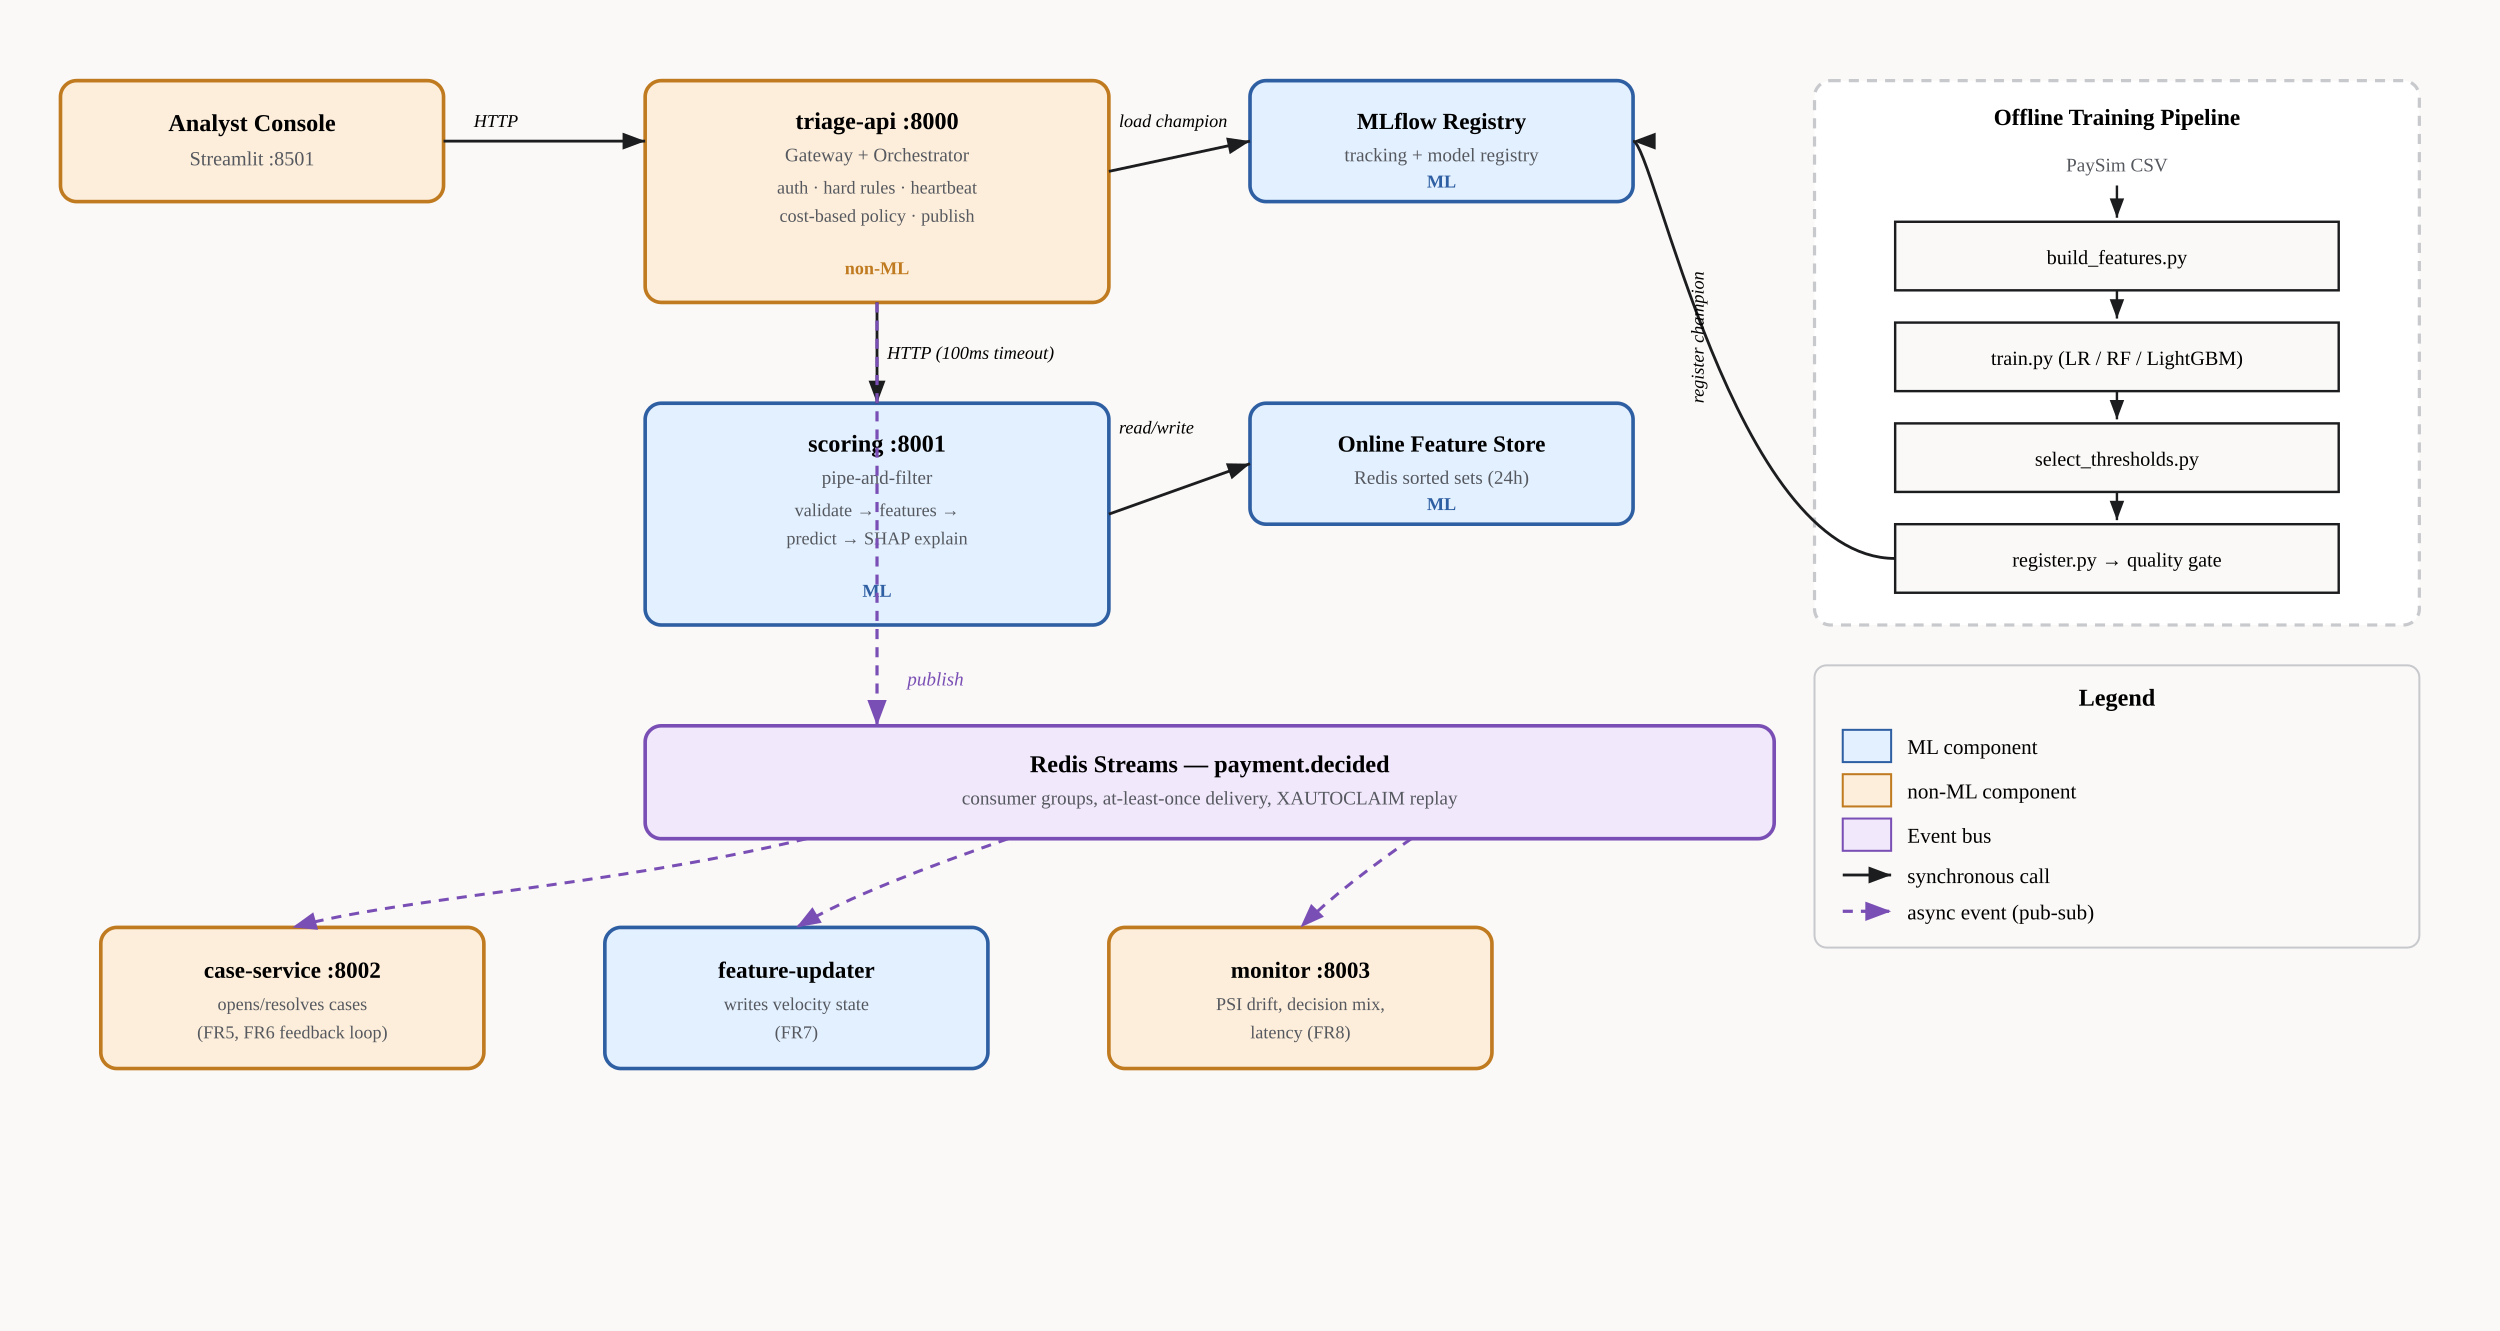
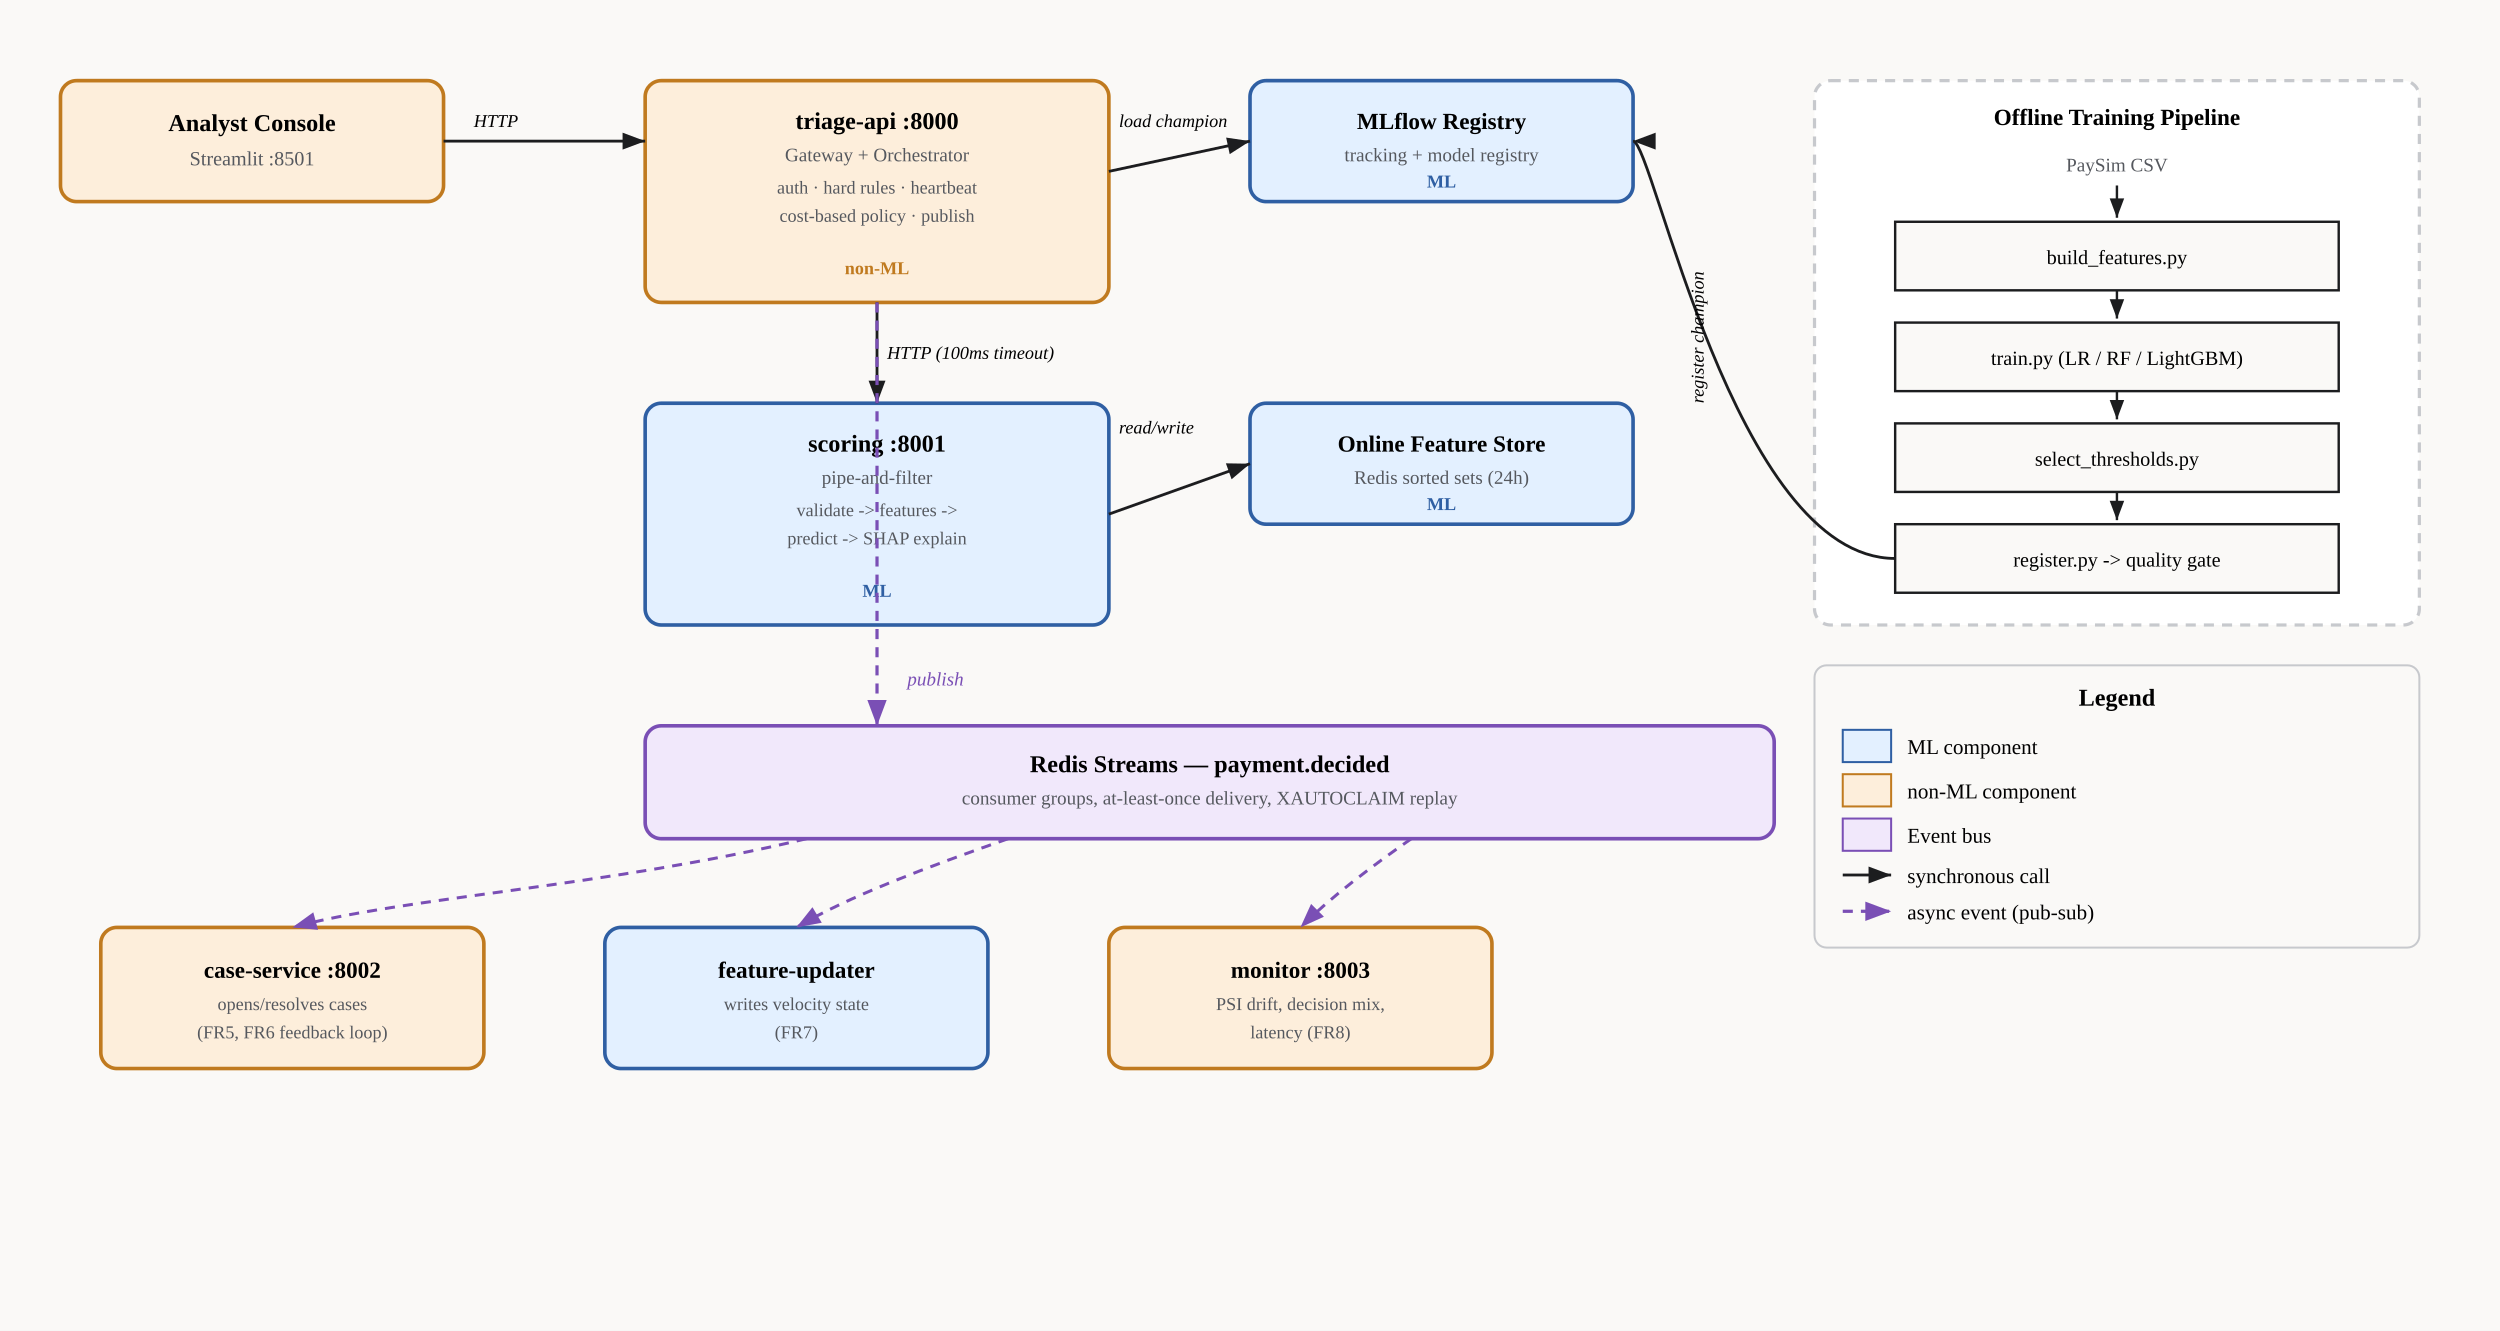
<svg xmlns="http://www.w3.org/2000/svg" font-family="Source Sans 3, Helvetica, Arial, sans-serif" viewBox="0 0 1240 660" role="img" aria-label="Architecture diagram: a gateway and console call the ML scoring service synchronously; the gateway publishes decisions to a Redis event bus consumed by three independent non-ML services; an offline training pipeline registers models to MLflow which the scoring service reads.">
  <rect width="1240" height="660" fill="#faf9f7" />
  <defs>
    <marker id="arrSync" markerWidth="9" markerHeight="9" refX="8" refY="3" orient="auto">
      <path d="M0,0 L0,6 L8,3 z" fill="#1c1d1f" />
    </marker>
    <marker id="arrEvent" markerWidth="9" markerHeight="9" refX="8" refY="3" orient="auto">
      <path d="M0,0 L0,6 L8,3 z" fill="#7a4fb5" />
    </marker>
  </defs>
  <rect x="30" y="40" width="190" height="60" rx="8" fill="#fdeedb" stroke="#c07a1f" stroke-width="1.8" />
  <text x="125" y="65" text-anchor="middle" font-size="12" font-weight="700">Analyst Console</text>
  <text x="125" y="82" text-anchor="middle" font-size="10" fill="#55585e">Streamlit :8501</text>
  <rect x="320" y="40" width="230" height="110" rx="8" fill="#fdeedb" stroke="#c07a1f" stroke-width="1.8" />
  <text x="435" y="64" text-anchor="middle" font-size="12" font-weight="700">triage-api :8000</text>
  <text x="435" y="80" text-anchor="middle" font-size="9.5" fill="#55585e">Gateway + Orchestrator</text>
  <text x="435" y="96" text-anchor="middle" font-size="9" fill="#55585e">auth · hard rules · heartbeat</text>
  <text x="435" y="110" text-anchor="middle" font-size="9" fill="#55585e">cost-based policy · publish</text>
  <text x="435" y="136" text-anchor="middle" font-size="9" fill="#c07a1f" font-weight="700">non-ML</text>
  <rect x="320" y="200" width="230" height="110" rx="8" fill="#e3f0ff" stroke="#2f5fa3" stroke-width="1.8" />
  <text x="435" y="224" text-anchor="middle" font-size="12" font-weight="700">scoring :8001</text>
  <text x="435" y="240" text-anchor="middle" font-size="9.5" fill="#55585e">pipe-and-filter</text>
-   <text x="435" y="256" text-anchor="middle" font-size="9" fill="#55585e">validate → features →</text>
-   <text x="435" y="270" text-anchor="middle" font-size="9" fill="#55585e">predict → SHAP explain</text>
+   <text x="435" y="256" text-anchor="middle" font-size="9" fill="#55585e">validate -&gt; features -&gt;</text>
+   <text x="435" y="270" text-anchor="middle" font-size="9" fill="#55585e">predict -&gt; SHAP explain</text>
  <text x="435" y="296" text-anchor="middle" font-size="9" fill="#2f5fa3" font-weight="700">ML</text>
  <rect x="620" y="200" width="190" height="60" rx="8" fill="#e3f0ff" stroke="#2f5fa3" stroke-width="1.8" />
  <text x="715" y="224" text-anchor="middle" font-size="11.5" font-weight="700">Online Feature Store</text>
  <text x="715" y="240" text-anchor="middle" font-size="9.5" fill="#55585e">Redis sorted sets (24h)</text>
  <text x="715" y="253" text-anchor="middle" font-size="9" fill="#2f5fa3" font-weight="700">ML</text>
  <rect x="620" y="40" width="190" height="60" rx="8" fill="#e3f0ff" stroke="#2f5fa3" stroke-width="1.8" />
  <text x="715" y="64" text-anchor="middle" font-size="11.5" font-weight="700">MLflow Registry</text>
  <text x="715" y="80" text-anchor="middle" font-size="9.5" fill="#55585e">tracking + model registry</text>
  <text x="715" y="93" text-anchor="middle" font-size="9" fill="#2f5fa3" font-weight="700">ML</text>
  <rect x="320" y="360" width="560" height="56" rx="8" fill="#f1e8fb" stroke="#7a4fb5" stroke-width="1.8" />
  <text x="600" y="383" text-anchor="middle" font-size="12" font-weight="700">Redis Streams — payment.decided</text>
  <text x="600" y="399" text-anchor="middle" font-size="9.5" fill="#55585e">consumer groups, at-least-once delivery, XAUTOCLAIM replay</text>
  <rect x="50" y="460" width="190" height="70" rx="8" fill="#fdeedb" stroke="#c07a1f" stroke-width="1.8" />
  <text x="145" y="485" text-anchor="middle" font-size="11.5" font-weight="700">case-service :8002</text>
  <text x="145" y="501" text-anchor="middle" font-size="9" fill="#55585e">opens/resolves cases</text>
  <text x="145" y="515" text-anchor="middle" font-size="9" fill="#55585e">(FR5, FR6 feedback loop)</text>
  <rect x="300" y="460" width="190" height="70" rx="8" fill="#e3f0ff" stroke="#2f5fa3" stroke-width="1.8" />
  <text x="395" y="485" text-anchor="middle" font-size="11.5" font-weight="700">feature-updater</text>
  <text x="395" y="501" text-anchor="middle" font-size="9" fill="#55585e">writes velocity state</text>
  <text x="395" y="515" text-anchor="middle" font-size="9" fill="#55585e">(FR7)</text>
  <rect x="550" y="460" width="190" height="70" rx="8" fill="#fdeedb" stroke="#c07a1f" stroke-width="1.8" />
  <text x="645" y="485" text-anchor="middle" font-size="11.5" font-weight="700">monitor :8003</text>
  <text x="645" y="501" text-anchor="middle" font-size="9" fill="#55585e">PSI drift, decision mix,</text>
  <text x="645" y="515" text-anchor="middle" font-size="9" fill="#55585e">latency (FR8)</text>
  <rect x="900" y="40" width="300" height="270" rx="8" fill="#ffffff" stroke="#c7c9cd" stroke-width="1.6" stroke-dasharray="5,4" />
  <text x="1050" y="62" text-anchor="middle" font-size="11.5" font-weight="700">Offline Training Pipeline</text>
  <g font-size="9.5" text-anchor="middle" fill="#55585e">
    <text x="1050" y="85">PaySim CSV</text>
  </g>
  <line x1="1050" y1="92" x2="1050" y2="108" stroke="#1c1d1f" stroke-width="1.2" marker-end="url(#arrSync)" />
  <rect x="940" y="110" width="220" height="34" fill="#faf9f7" stroke="#1c1d1f" stroke-width="1.2" />
  <text x="1050" y="131" text-anchor="middle" font-size="10">build_features.py</text>
  <line x1="1050" y1="144" x2="1050" y2="158" stroke="#1c1d1f" stroke-width="1.2" marker-end="url(#arrSync)" />
  <rect x="940" y="160" width="220" height="34" fill="#faf9f7" stroke="#1c1d1f" stroke-width="1.2" />
  <text x="1050" y="181" text-anchor="middle" font-size="10">train.py (LR / RF / LightGBM)</text>
  <line x1="1050" y1="194" x2="1050" y2="208" stroke="#1c1d1f" stroke-width="1.2" marker-end="url(#arrSync)" />
  <rect x="940" y="210" width="220" height="34" fill="#faf9f7" stroke="#1c1d1f" stroke-width="1.2" />
  <text x="1050" y="231" text-anchor="middle" font-size="10">select_thresholds.py</text>
  <line x1="1050" y1="244" x2="1050" y2="258" stroke="#1c1d1f" stroke-width="1.2" marker-end="url(#arrSync)" />
  <rect x="940" y="260" width="220" height="34" fill="#faf9f7" stroke="#1c1d1f" stroke-width="1.2" />
-   <text x="1050" y="281" text-anchor="middle" font-size="10">register.py → quality gate</text>
+   <text x="1050" y="281" text-anchor="middle" font-size="10">register.py -&gt; quality gate</text>
  <g stroke="#1c1d1f" stroke-width="1.4" marker-end="url(#arrSync)" fill="none">
    <line x1="220" y1="70" x2="320" y2="70" />
    <line x1="435" y1="150" x2="435" y2="200" />
    <line x1="550" y1="255" x2="620" y2="230" />
    <line x1="550" y1="85" x2="620" y2="70" />
  </g>
  <text x="235" y="63" font-size="9" font-style="italic">HTTP</text>
  <text x="440" y="178" font-size="9" font-style="italic">HTTP (100ms timeout)</text>
  <text x="555" y="215" font-size="9" font-style="italic">read/write</text>
  <text x="555" y="63" font-size="9" font-style="italic">load champion</text>
  <path d="M940,277 C860,277 820,70 810,70" fill="none" stroke="#1c1d1f" stroke-width="1.4" marker-end="url(#arrSync)" />
  <text x="845" y="200" font-size="9" font-style="italic" transform="rotate(-90,845,200)">register champion</text>
  <path d="M435,150 C435,300 435,340 435,360" fill="none" stroke="#7a4fb5" stroke-width="1.6" stroke-dasharray="5,4" marker-end="url(#arrEvent)" />
  <text x="450" y="340" font-size="9.5" fill="#7a4fb5" font-style="italic">publish</text>
  <g stroke="#7a4fb5" stroke-width="1.5" stroke-dasharray="5,4" fill="none" marker-end="url(#arrEvent)">
    <path d="M400,416 C300,440 200,445 145,460" />
    <path d="M500,416 C460,430 420,445 395,460" />
    <path d="M700,416 C680,430 660,445 645,460" />
  </g>
  <path d="M220,70 L320,70" fill="none" />
  <g transform="translate(900,330)" font-size="10.5">
    <rect width="300" height="140" rx="6" fill="#faf9f7" stroke="#c7c9cd" />
    <text x="150" y="20" text-anchor="middle" font-weight="700" font-size="12">Legend</text>
    <rect x="14" y="32" width="24" height="16" fill="#e3f0ff" stroke="#2f5fa3" />
    <text x="46" y="44">ML component</text>
    <rect x="14" y="54" width="24" height="16" fill="#fdeedb" stroke="#c07a1f" />
    <text x="46" y="66">non-ML component</text>
    <rect x="14" y="76" width="24" height="16" fill="#f1e8fb" stroke="#7a4fb5" />
    <text x="46" y="88">Event bus</text>
    <line x1="14" y1="104" x2="38" y2="104" stroke="#1c1d1f" stroke-width="1.4" marker-end="url(#arrSync)" />
    <text x="46" y="108">synchronous call</text>
    <line x1="14" y1="122" x2="38" y2="122" stroke="#7a4fb5" stroke-width="1.6" stroke-dasharray="5,4" marker-end="url(#arrEvent)" />
    <text x="46" y="126">async event (pub-sub)</text>
  </g>
</svg>
